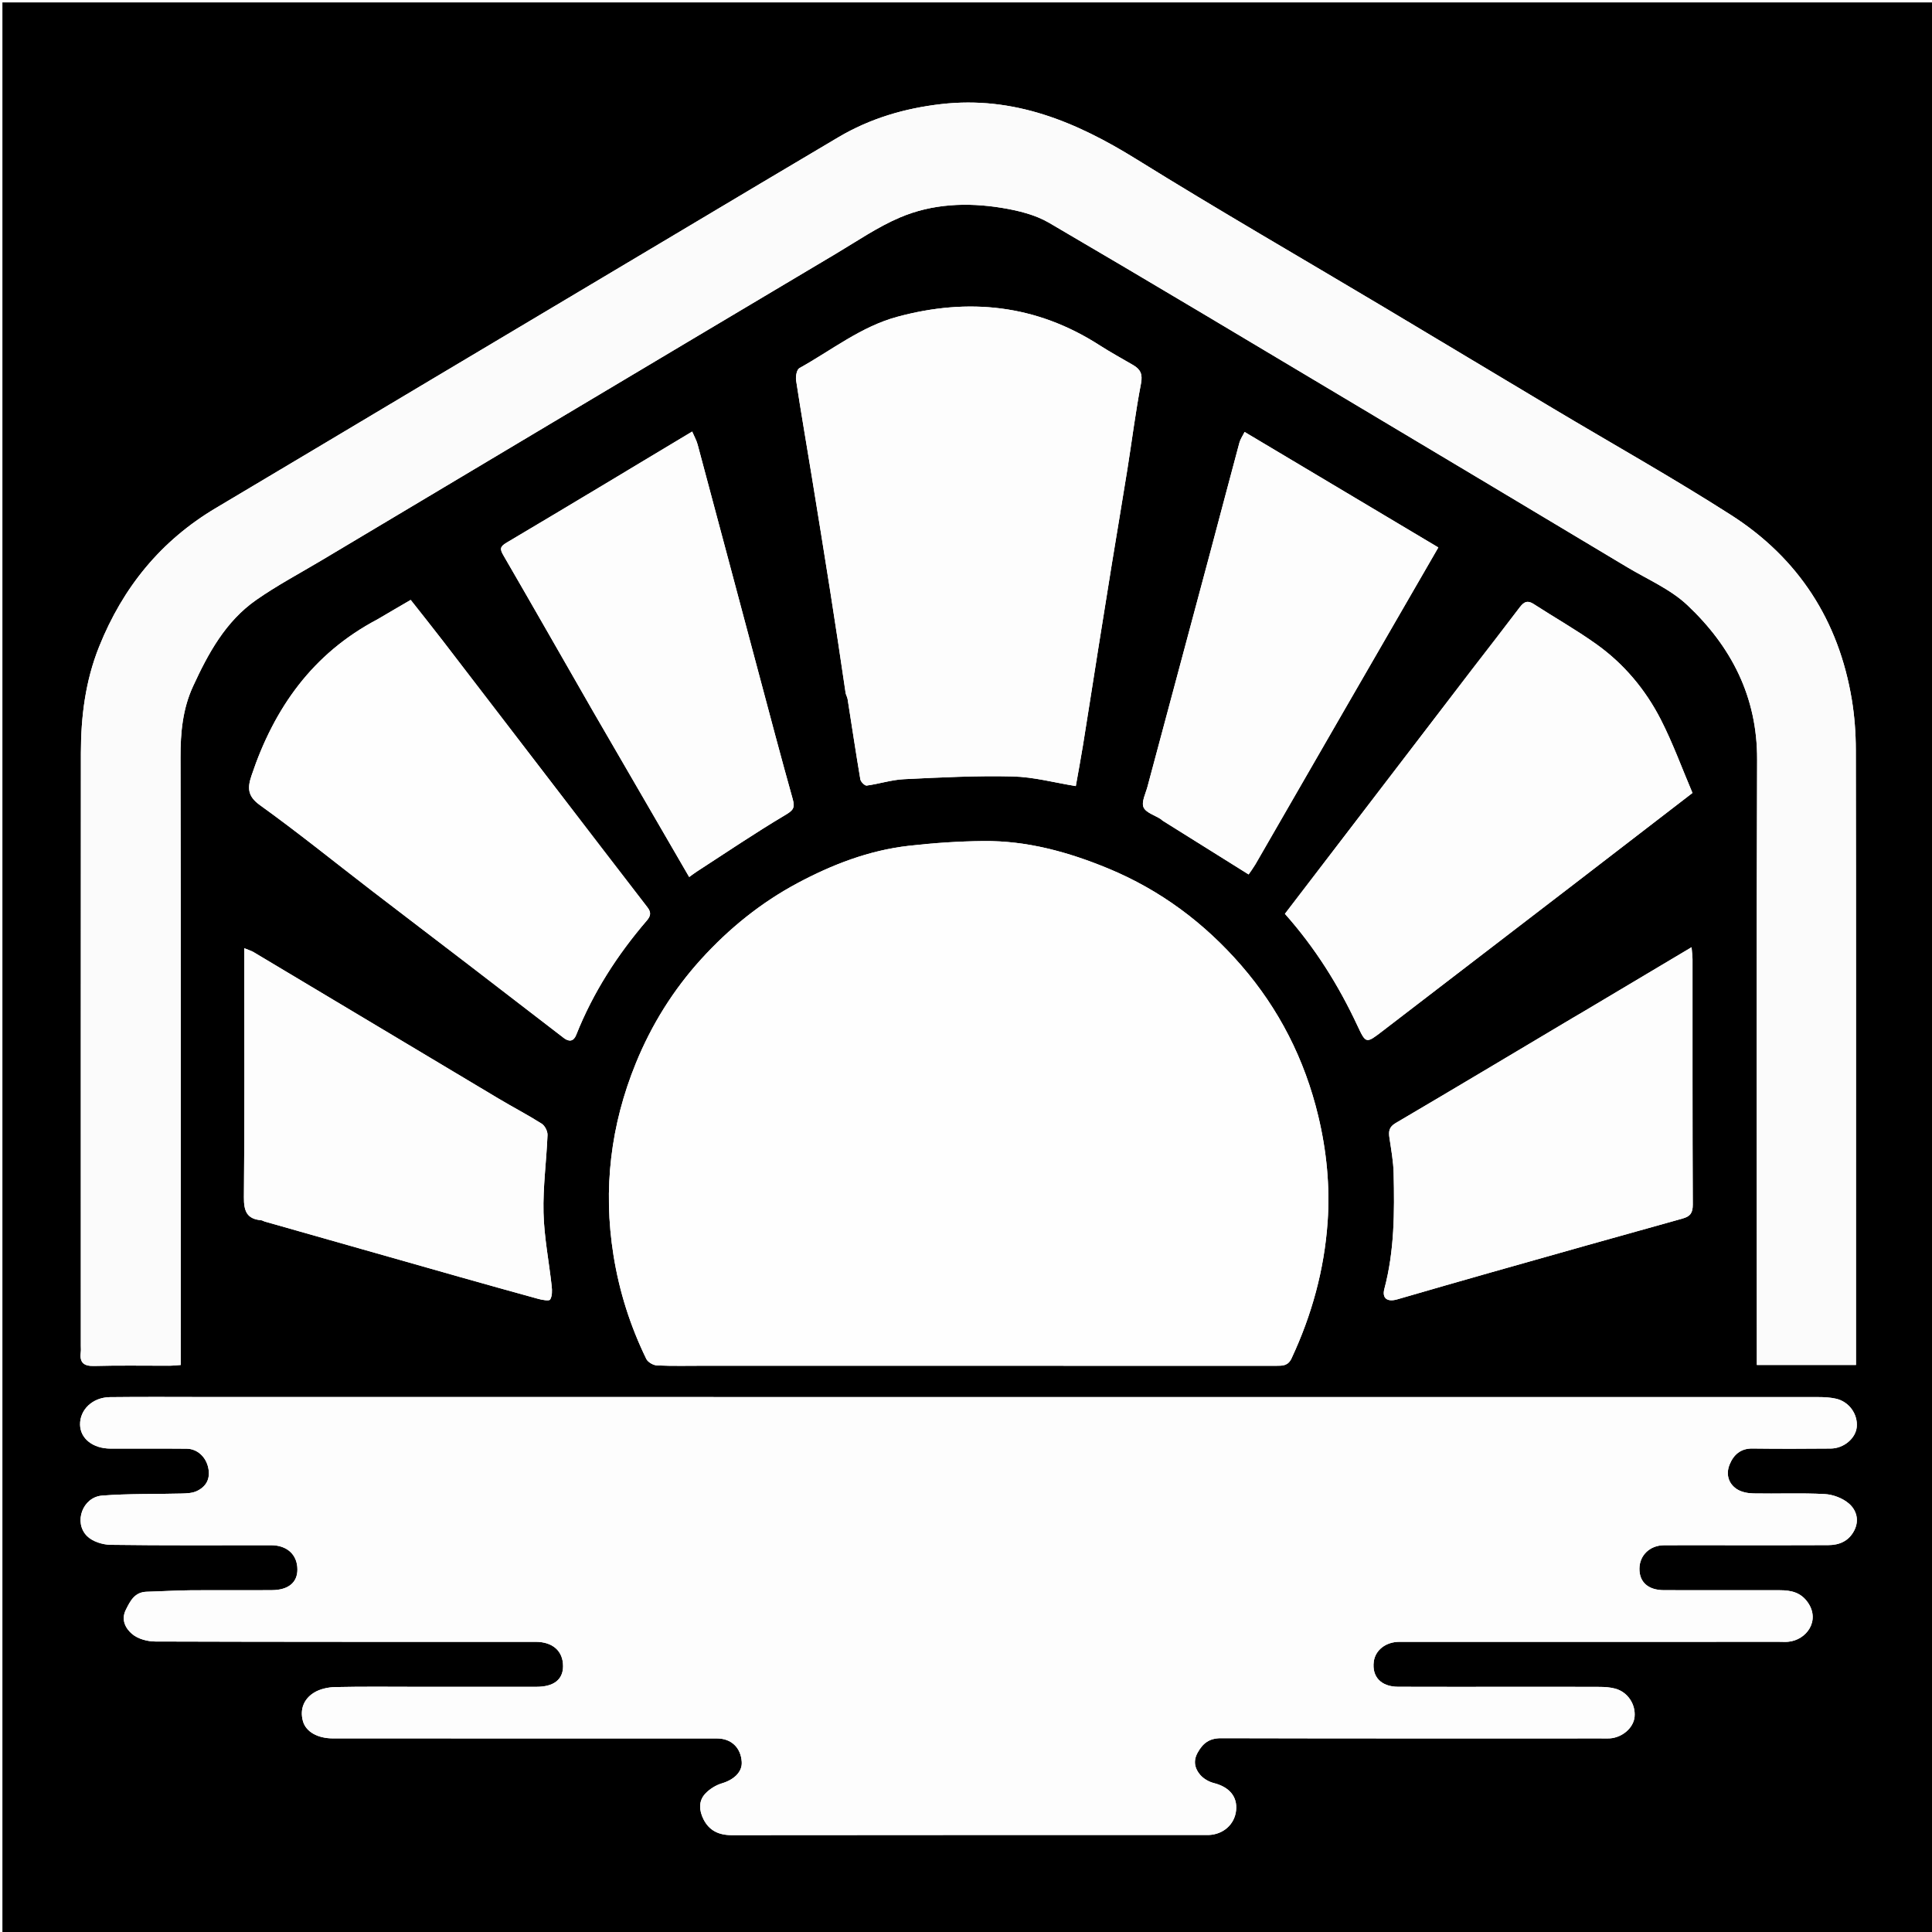
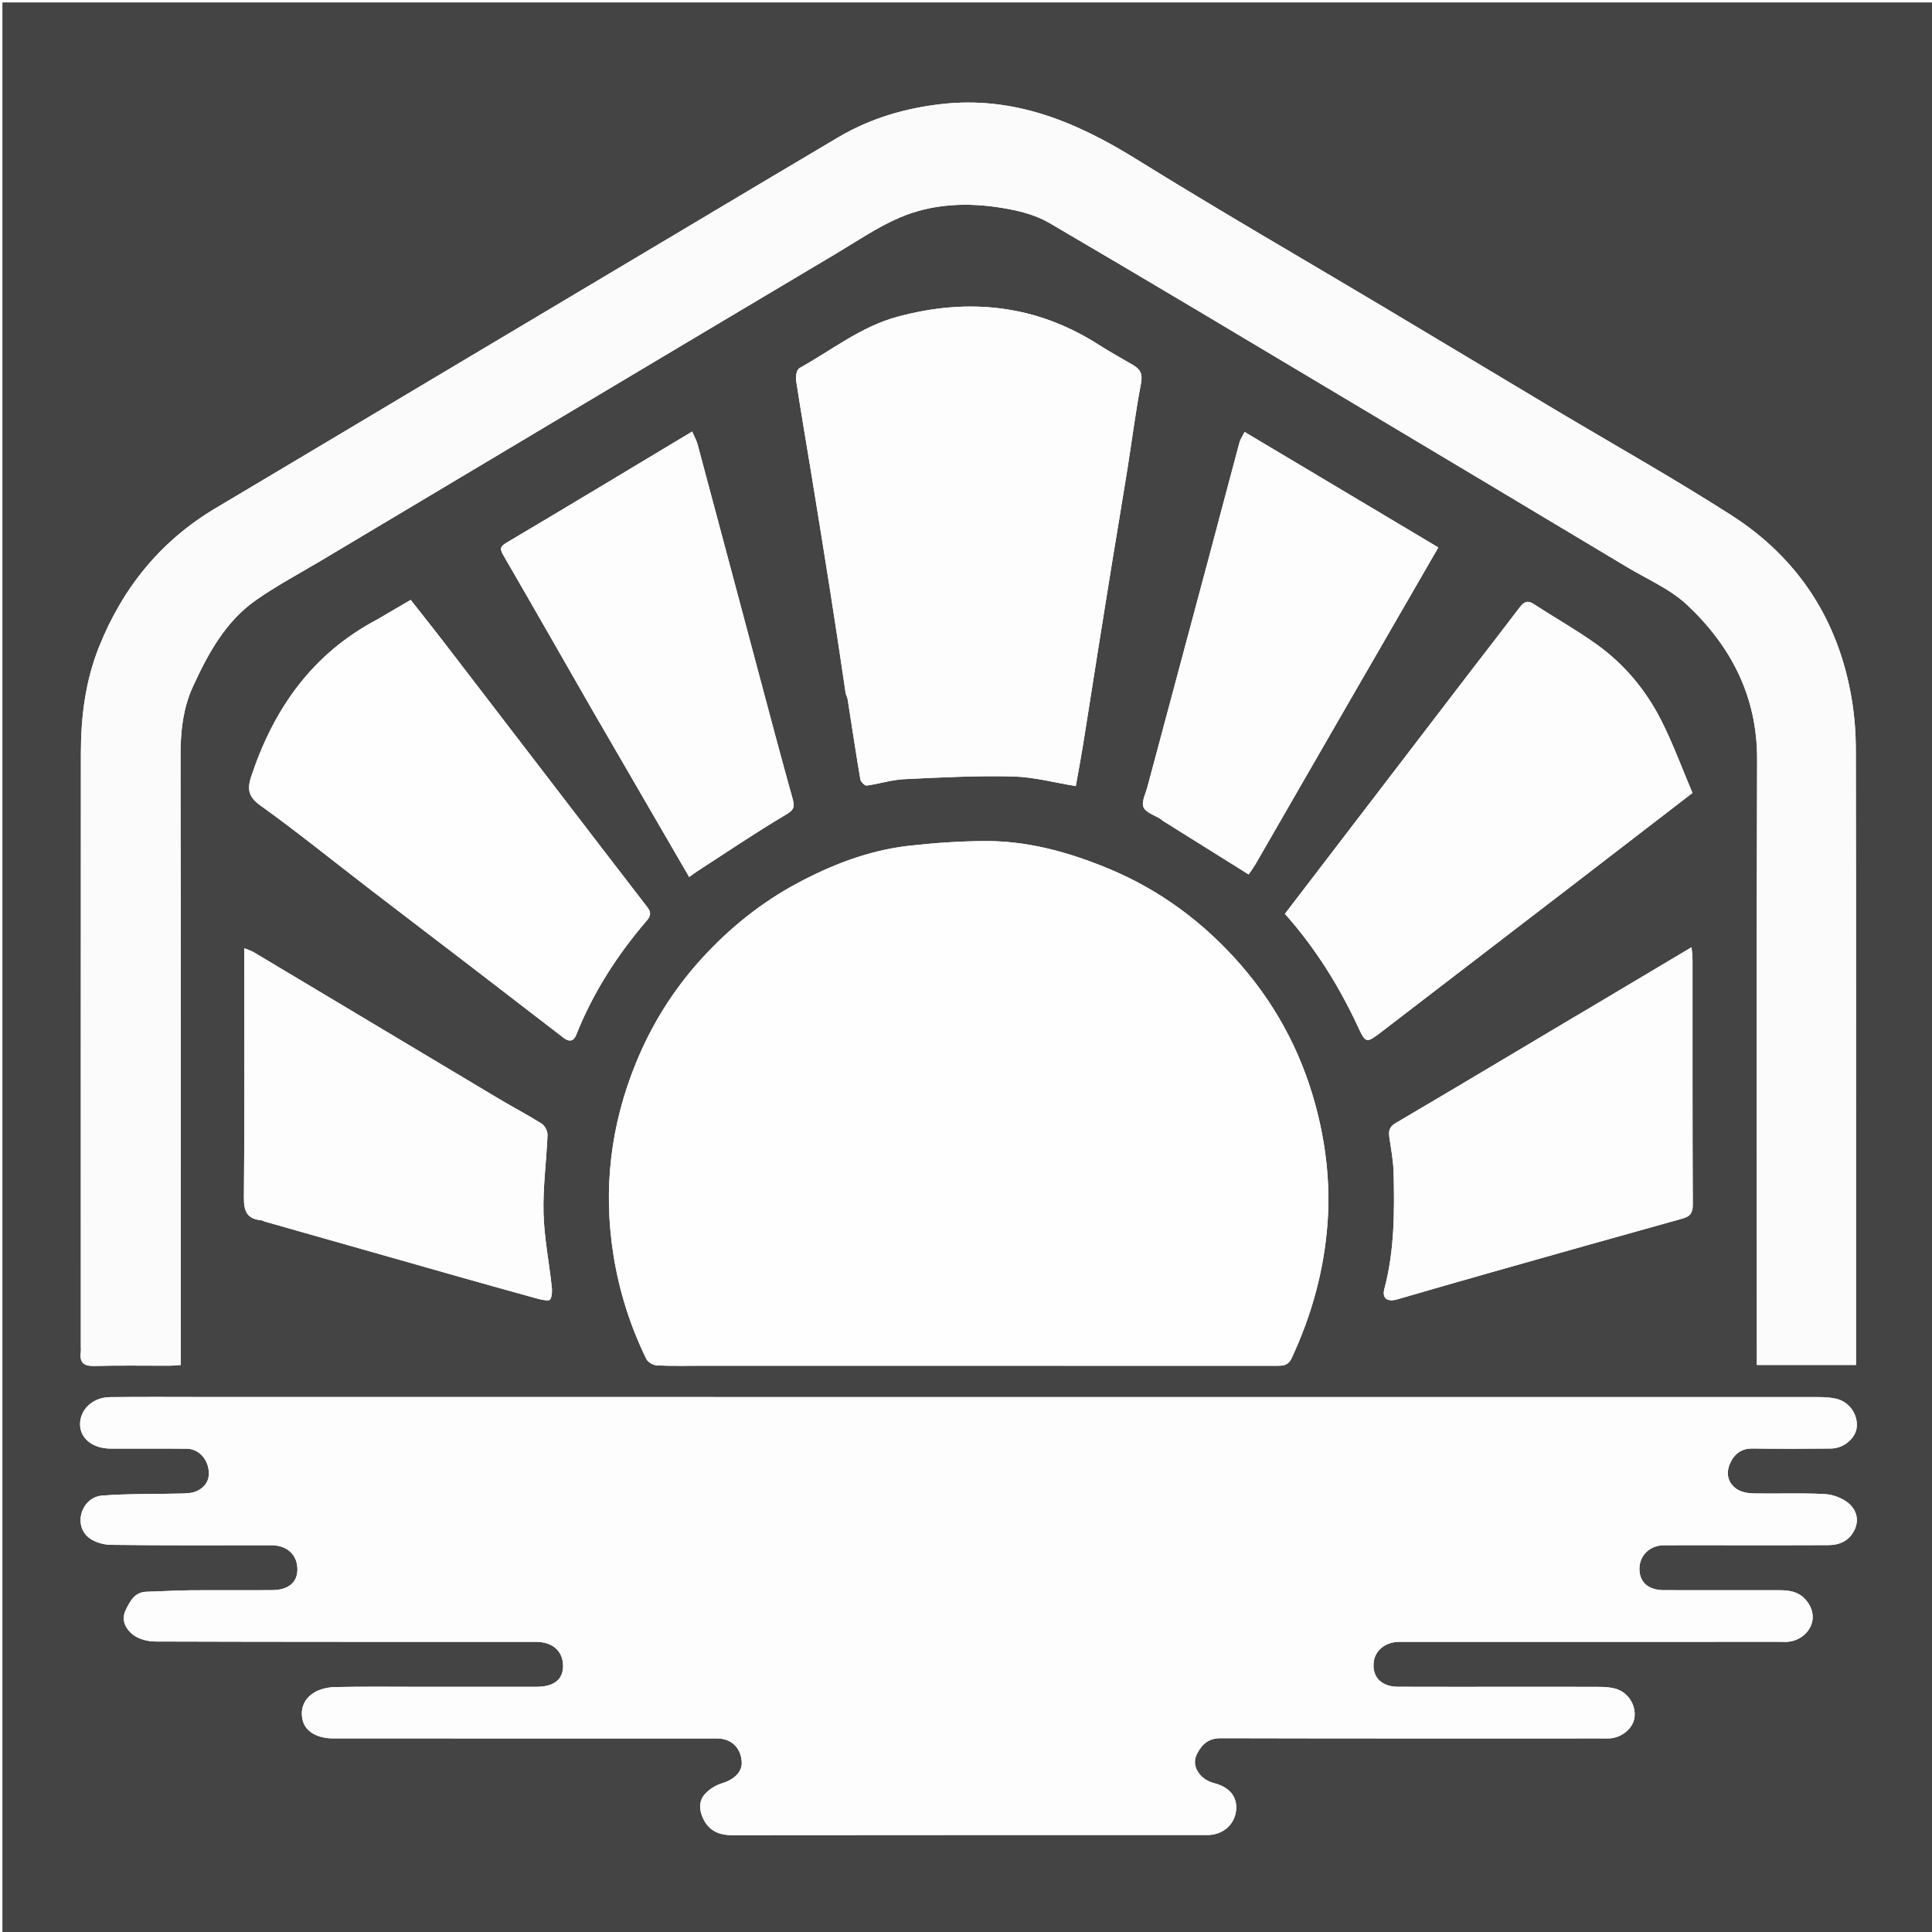
<svg xmlns="http://www.w3.org/2000/svg" version="1.1" id="Layer_1" x="0px" y="0px" width="32" viewBox="0 0 800 800" enable-background="new 0 0 800 800" xml:space="preserve">
-   <path fill="#000000" opacity="1" stroke="none" d=" M452,801   C301.333,801 151.167,801 1,801   C1,534.333 1,267.667 1,1   C267.667,1 534.333,1 801,1   C801,267.667 801,534.333 801,801   C684.833,801 568.667,801 452,801  M86.5,578.477      C72.836,578.477 59.17,578.357 45.508,578.527   C38.293,578.617 33.013,583.763 33.155,589.978   C33.286,595.724 38.503,599.819 45.783,599.834   C56.282,599.855 66.781,599.778 77.278,599.875   C81.66,599.915 85.228,603.201 86.218,607.705   C87.214,612.233 85.452,615.598 81.409,617.457   C79.552,618.311 77.242,618.383 75.128,618.44   C64.164,618.739 53.159,618.438 42.244,619.299   C34.214,619.933 30.386,630.398 36.034,636.05   C38.29,638.307 42.464,639.631 45.789,639.678   C67.948,639.989 90.113,639.833 112.276,639.844   C118.904,639.847 123.155,643.808 123.152,649.915   C123.149,655.244 119.445,658.388 112.657,658.448   C101.326,658.549 89.993,658.406 78.662,658.505   C72.694,658.557 66.73,658.948 60.761,659.104   C55.774,659.235 53.976,662.831 52.102,666.593   C49.979,670.853 52.114,674.443 54.804,676.687   C57.19,678.678 61.084,679.702 64.317,679.713   C116.808,679.891 169.301,679.838 221.793,679.842   C228.878,679.842 233.16,683.66 233.152,689.932   C233.144,695.447 229.327,698.461 222.208,698.47   C206.043,698.491 189.879,698.477 173.715,698.477   C162.05,698.477 150.382,698.321 138.723,698.584   C135.738,698.651 132.379,699.4 129.907,700.965   C125.817,703.553 124.08,707.832 125.445,712.705   C126.694,717.161 131.624,719.834 137.878,719.835   C190.87,719.843 243.862,719.835 296.854,719.851   C302.806,719.853 306.751,723.633 307.141,729.55   C307.412,733.657 304,736.927 298.933,738.441   C296.428,739.19 293.878,740.776 292.08,742.677   C289.149,745.775 289.494,749.733 291.302,753.322   C293.662,758.01 297.628,759.898 302.955,759.892   C368.278,759.811 433.602,759.839 498.925,759.839   C499.425,759.839 499.925,759.854 500.425,759.837   C506.549,759.634 511.253,755.429 511.842,749.635   C512.427,743.881 508.993,739.94 502.594,738.319   C500.547,737.801 498.358,736.528 496.987,734.948   C494.745,732.362 493.992,729.266 495.869,725.824   C498.023,721.872 500.719,719.743 505.6,719.755   C558.091,719.892 610.583,719.84 663.076,719.839   C664.242,719.839 665.413,719.904 666.574,719.828   C671.807,719.488 676.439,715.421 676.847,710.856   C677.314,705.623 673.933,700.574 668.768,699.207   C666.719,698.665 664.518,698.518 662.385,698.507   C650.22,698.444 638.055,698.477 625.89,698.477   C610.226,698.477 594.561,698.521 578.897,698.456   C571.881,698.428 568.024,694.32 568.853,688.036   C569.482,683.26 573.851,679.847 579.448,679.846   C631.94,679.836 684.432,679.839 736.924,679.839   C738.091,679.839 739.265,679.927 740.423,679.823   C748.033,679.136 753.788,671.109 748.628,663.611   C745.685,659.334 741.604,658.485 736.989,658.482   C720.992,658.469 704.994,658.512 688.997,658.459   C682.462,658.438 678.797,655.123 678.85,649.539   C678.904,643.985 683.19,639.878 689.061,639.85   C696.893,639.813 704.725,639.839 712.558,639.839   C727.389,639.839 742.22,639.894 757.051,639.806   C761.581,639.779 765.441,638.195 767.726,633.89   C770.023,629.562 768.733,625.334 765.641,622.631   C763.049,620.365 759.025,618.843 755.546,618.658   C745.742,618.138 735.89,618.586 726.061,618.396   C723.728,618.351 721.058,617.845 719.169,616.6   C715.586,614.239 714.62,610.311 716.188,606.443   C717.797,602.471 720.698,599.742 725.585,599.801   C736.415,599.932 747.248,599.912 758.079,599.81   C763.544,599.758 768.427,595.536 768.845,590.846   C769.315,585.57 765.676,580.418 760.285,579.18   C757.895,578.631 755.366,578.504 752.9,578.503   C531.1,578.474 309.3,578.477 86.5,578.477  M768.528,509.5   C768.528,443.168 768.576,376.836 768.456,310.505   C768.444,303.574 767.931,296.564 766.805,289.731   C761.398,256.924 744.646,231.075 716.765,213.244   C692.652,197.824 667.652,183.794 643.066,169.112   C619.654,155.13 596.287,141.074 572.872,127.099   C538.764,106.742 504.341,86.894 470.602,65.944   C445.64,50.444 419.863,39.645 389.716,43.102   C374.572,44.839 360.302,49.053 347.171,56.812   C325.64,69.534 304.175,82.37 282.688,95.166   C247.939,115.861 213.19,136.557 178.448,157.264   C148.762,174.956 119.11,192.702 89.399,210.351   C66.605,223.89 50.879,243.24 41.047,267.755   C35.347,281.968 33.509,296.726 33.498,311.81   C33.442,393.641 33.472,475.472 33.472,557.303   C33.472,558.136 33.564,558.982 33.456,559.801   C32.899,564.061 34.469,565.747 38.999,565.62   C49.324,565.33 59.662,565.539 69.995,565.515   C71.455,565.512 72.914,565.338 74.842,565.213   C74.842,562.919 74.842,560.965 74.842,559.011   C74.842,477.179 74.92,395.348 74.743,313.517   C74.721,303.334 75.643,293.519 79.911,284.238   C86.21,270.538 93.414,257.289 106.096,248.428   C114.779,242.362 124.21,237.364 133.327,231.921   C164.684,213.198 196.045,194.481 227.415,175.778   C266.977,152.191 306.535,128.596 346.127,105.06   C354.852,99.874 363.333,94.025 372.604,90.068   C386.027,84.338 400.506,83.725 414.822,86.068   C421.536,87.167 428.63,88.881 434.413,92.263   C476.766,117.03 518.845,142.265 560.98,167.403   C598.613,189.854 636.218,212.351 673.807,234.874   C682.236,239.925 691.688,243.96 698.691,250.56   C716.874,267.697 727.685,288.515 727.586,314.52   C727.276,396.183 727.472,477.848 727.472,559.513   C727.472,561.426 727.472,563.339 727.472,565.203   C741.559,565.203 754.812,565.203 768.528,565.203   C768.528,546.755 768.528,528.628 768.528,509.5  M292.5,565.519   C371.126,565.519 449.752,565.512 528.378,565.546   C531.092,565.547 533.337,565.591 534.794,562.482   C543.198,544.539 548.361,525.704 549.736,505.991   C550.766,491.235 549.32,476.561 545.86,462.112   C540.256,438.709 529.621,417.781 513.921,399.695   C498.737,382.205 480.463,368.541 458.91,359.629   C442.384,352.796 425.295,348.077 407.281,348.256   C396.896,348.36 386.473,349.06 376.154,350.246   C359.794,352.127 344.552,358.015 330.171,365.71   C315.138,373.754 301.963,384.385 290.422,397.072   C278.77,409.881 269.762,424.373 263.287,440.258   C252.885,465.774 249.65,492.237 254.017,519.682   C256.422,534.791 260.968,549.05 267.615,562.702   C268.266,564.037 270.474,565.322 272.016,565.393   C278.499,565.691 285.003,565.519 292.5,565.519  M350.176,287.275   C350.457,288.053 350.871,288.81 350.997,289.612   C352.74,300.653 354.384,311.71 356.254,322.728   C356.427,323.749 358.096,325.395 358.873,325.29   C364.057,324.593 369.158,322.899 374.341,322.646   C389.341,321.915 404.381,321.149 419.378,321.514   C428.068,321.726 436.705,324.09 445.468,325.501   C446.494,319.692 447.561,314.063 448.472,308.409   C450.636,294.978 452.714,281.533 454.848,268.097   C456.673,256.605 458.506,245.116 460.374,233.632   C462.508,220.517 464.735,207.417 466.829,194.297   C468.718,182.466 470.198,170.561 472.462,158.805   C473.211,154.917 472.211,152.903 469.184,151.147   C464.514,148.438 459.774,145.834 455.235,142.918   C429.126,126.143 401.078,123.182 371.546,131.176   C356.498,135.249 344.341,145.031 330.997,152.444   C329.909,153.049 329.4,155.883 329.65,157.524   C331.678,170.819 333.982,184.073 336.145,197.348   C338.732,213.23 341.303,229.114 343.806,245.009   C345.977,258.794 348.045,272.595 350.176,287.275  M609.608,277.08   C583.764,310.841 557.92,344.602 532.052,378.395   C544.589,392.477 554.27,407.978 562.083,424.698   C565.618,432.262 565.667,432.174 572.511,426.915   C599.499,406.178 626.519,385.481 653.514,364.752   C668.964,352.889 684.387,340.992 700.815,328.345   C696.521,318.256 692.742,307.823 687.737,298.014   C681.385,285.566 672.44,274.889 661.007,266.733   C652.647,260.769 643.667,255.68 635.031,250.095   C631.863,248.046 630.437,249.95 628.738,252.198   C622.574,260.352 616.297,268.419 609.608,277.08  M156.07,256.619   C129.433,270.62 113.506,293.219 104.15,321.143   C102.479,326.131 102.379,329.607 107.624,333.378   C123.428,344.739 138.578,357.008 154.019,368.876   C167.374,379.142 180.792,389.325 194.158,399.577   C207.273,409.637 220.35,419.745 233.46,429.811   C235.61,431.461 237.508,431.275 238.579,428.578   C245.544,411.045 255.601,395.419 267.851,381.16   C269.476,379.269 269.691,377.77 268.107,375.72   C255.878,359.893 243.724,344.008 231.549,328.139   C215.472,307.183 199.412,286.214 183.311,265.276   C178.937,259.587 174.445,253.988 170.057,248.411   C165.177,251.24 160.922,253.707 156.07,256.619  M655.453,419.035   C654.052,419.851 652.644,420.656 651.251,421.485   C626.816,436.028 602.416,450.63 577.906,465.044   C575.156,466.66 574.943,468.472 575.336,471.13   C576.059,476.016 576.965,480.925 577.078,485.841   C577.447,501.899 577.431,517.943 573.243,533.673   C572.187,537.636 574.468,539.228 578.584,538.035   C591.509,534.287 604.437,530.548 617.386,526.883   C643.812,519.403 670.24,511.93 696.702,504.578   C699.968,503.67 700.961,502.189 700.944,498.723   C700.782,464.907 700.85,431.091 700.832,397.274   C700.832,395.89 700.625,394.507 700.443,392.226   C685.194,401.295 670.632,409.956 655.453,419.035  M190.651,528.829   C201.392,531.846 212.122,534.904 222.887,537.836   C224.514,538.279 227.38,538.793 227.794,538.12   C228.68,536.677 228.65,534.446 228.448,532.598   C227.339,522.444 225.307,512.327 225.055,502.161   C224.79,491.457 226.282,480.717 226.711,469.981   C226.774,468.415 225.614,466.125 224.307,465.296   C218.506,461.621 212.389,458.45 206.487,454.927   C172.672,434.738 138.887,414.497 105.077,394.299   C104.025,393.671 102.803,393.328 101.153,392.64   C101.153,395.116 101.153,396.936 101.153,398.757   C101.153,431.069 101.318,463.383 101,495.693   C100.944,501.445 102.165,504.761 108.177,505.283   C108.65,505.324 109.09,505.664 109.564,505.799   C136.325,513.416 163.087,521.025 190.651,528.829  M245.727,294.808   C258.904,317.524 272.082,340.241 285.375,363.157   C286.686,362.217 287.592,361.509 288.554,360.887   C300.687,353.032 312.665,344.913 325.081,337.533   C328.288,335.627 329.302,334.644 328.275,330.986   C323.313,313.296 318.634,295.527 313.892,277.775   C305.552,246.554 297.252,215.322 288.883,184.109   C288.405,182.326 287.453,180.669 286.612,178.695   C260.623,194.293 235.249,209.6 209.757,224.71   C206.958,226.369 206.954,227.373 208.474,229.991   C220.856,251.331 233.058,272.774 245.727,294.808  M519.965,357.521   C545.128,313.983 570.292,270.445 595.581,226.689   C568.404,210.486 542.072,194.786 515.365,178.864   C514.578,180.454 513.615,181.807 513.209,183.311   C509.128,198.448 505.168,213.618 501.118,228.763   C492.47,261.106 483.782,293.438 475.137,325.781   C474.376,328.628 472.584,332.039 473.506,334.259   C474.436,336.497 478.156,337.571 480.646,339.167   C480.922,339.343 481.123,339.636 481.4,339.81   C493.183,347.184 504.97,354.552 517.018,362.083   C517.548,361.361 518.692,359.802 519.965,357.521  z" />
+   <path fill="#444444" opacity="1" stroke="none" d=" M452,801   C301.333,801 151.167,801 1,801   C1,534.333 1,267.667 1,1   C267.667,1 534.333,1 801,1   C801,267.667 801,534.333 801,801   C684.833,801 568.667,801 452,801  M86.5,578.477      C72.836,578.477 59.17,578.357 45.508,578.527   C38.293,578.617 33.013,583.763 33.155,589.978   C33.286,595.724 38.503,599.819 45.783,599.834   C56.282,599.855 66.781,599.778 77.278,599.875   C81.66,599.915 85.228,603.201 86.218,607.705   C87.214,612.233 85.452,615.598 81.409,617.457   C79.552,618.311 77.242,618.383 75.128,618.44   C64.164,618.739 53.159,618.438 42.244,619.299   C34.214,619.933 30.386,630.398 36.034,636.05   C38.29,638.307 42.464,639.631 45.789,639.678   C67.948,639.989 90.113,639.833 112.276,639.844   C118.904,639.847 123.155,643.808 123.152,649.915   C123.149,655.244 119.445,658.388 112.657,658.448   C101.326,658.549 89.993,658.406 78.662,658.505   C72.694,658.557 66.73,658.948 60.761,659.104   C55.774,659.235 53.976,662.831 52.102,666.593   C49.979,670.853 52.114,674.443 54.804,676.687   C57.19,678.678 61.084,679.702 64.317,679.713   C116.808,679.891 169.301,679.838 221.793,679.842   C228.878,679.842 233.16,683.66 233.152,689.932   C233.144,695.447 229.327,698.461 222.208,698.47   C206.043,698.491 189.879,698.477 173.715,698.477   C162.05,698.477 150.382,698.321 138.723,698.584   C135.738,698.651 132.379,699.4 129.907,700.965   C125.817,703.553 124.08,707.832 125.445,712.705   C126.694,717.161 131.624,719.834 137.878,719.835   C190.87,719.843 243.862,719.835 296.854,719.851   C302.806,719.853 306.751,723.633 307.141,729.55   C307.412,733.657 304,736.927 298.933,738.441   C296.428,739.19 293.878,740.776 292.08,742.677   C289.149,745.775 289.494,749.733 291.302,753.322   C293.662,758.01 297.628,759.898 302.955,759.892   C368.278,759.811 433.602,759.839 498.925,759.839   C499.425,759.839 499.925,759.854 500.425,759.837   C506.549,759.634 511.253,755.429 511.842,749.635   C512.427,743.881 508.993,739.94 502.594,738.319   C500.547,737.801 498.358,736.528 496.987,734.948   C494.745,732.362 493.992,729.266 495.869,725.824   C498.023,721.872 500.719,719.743 505.6,719.755   C558.091,719.892 610.583,719.84 663.076,719.839   C664.242,719.839 665.413,719.904 666.574,719.828   C671.807,719.488 676.439,715.421 676.847,710.856   C677.314,705.623 673.933,700.574 668.768,699.207   C666.719,698.665 664.518,698.518 662.385,698.507   C650.22,698.444 638.055,698.477 625.89,698.477   C610.226,698.477 594.561,698.521 578.897,698.456   C571.881,698.428 568.024,694.32 568.853,688.036   C569.482,683.26 573.851,679.847 579.448,679.846   C631.94,679.836 684.432,679.839 736.924,679.839   C738.091,679.839 739.265,679.927 740.423,679.823   C748.033,679.136 753.788,671.109 748.628,663.611   C745.685,659.334 741.604,658.485 736.989,658.482   C720.992,658.469 704.994,658.512 688.997,658.459   C682.462,658.438 678.797,655.123 678.85,649.539   C678.904,643.985 683.19,639.878 689.061,639.85   C696.893,639.813 704.725,639.839 712.558,639.839   C727.389,639.839 742.22,639.894 757.051,639.806   C761.581,639.779 765.441,638.195 767.726,633.89   C770.023,629.562 768.733,625.334 765.641,622.631   C763.049,620.365 759.025,618.843 755.546,618.658   C745.742,618.138 735.89,618.586 726.061,618.396   C723.728,618.351 721.058,617.845 719.169,616.6   C715.586,614.239 714.62,610.311 716.188,606.443   C717.797,602.471 720.698,599.742 725.585,599.801   C736.415,599.932 747.248,599.912 758.079,599.81   C763.544,599.758 768.427,595.536 768.845,590.846   C769.315,585.57 765.676,580.418 760.285,579.18   C757.895,578.631 755.366,578.504 752.9,578.503   C531.1,578.474 309.3,578.477 86.5,578.477  M768.528,509.5   C768.528,443.168 768.576,376.836 768.456,310.505   C768.444,303.574 767.931,296.564 766.805,289.731   C761.398,256.924 744.646,231.075 716.765,213.244   C692.652,197.824 667.652,183.794 643.066,169.112   C619.654,155.13 596.287,141.074 572.872,127.099   C538.764,106.742 504.341,86.894 470.602,65.944   C445.64,50.444 419.863,39.645 389.716,43.102   C374.572,44.839 360.302,49.053 347.171,56.812   C325.64,69.534 304.175,82.37 282.688,95.166   C247.939,115.861 213.19,136.557 178.448,157.264   C148.762,174.956 119.11,192.702 89.399,210.351   C66.605,223.89 50.879,243.24 41.047,267.755   C35.347,281.968 33.509,296.726 33.498,311.81   C33.442,393.641 33.472,475.472 33.472,557.303   C33.472,558.136 33.564,558.982 33.456,559.801   C32.899,564.061 34.469,565.747 38.999,565.62   C49.324,565.33 59.662,565.539 69.995,565.515   C71.455,565.512 72.914,565.338 74.842,565.213   C74.842,562.919 74.842,560.965 74.842,559.011   C74.842,477.179 74.92,395.348 74.743,313.517   C74.721,303.334 75.643,293.519 79.911,284.238   C86.21,270.538 93.414,257.289 106.096,248.428   C114.779,242.362 124.21,237.364 133.327,231.921   C164.684,213.198 196.045,194.481 227.415,175.778   C266.977,152.191 306.535,128.596 346.127,105.06   C354.852,99.874 363.333,94.025 372.604,90.068   C386.027,84.338 400.506,83.725 414.822,86.068   C421.536,87.167 428.63,88.881 434.413,92.263   C476.766,117.03 518.845,142.265 560.98,167.403   C598.613,189.854 636.218,212.351 673.807,234.874   C682.236,239.925 691.688,243.96 698.691,250.56   C716.874,267.697 727.685,288.515 727.586,314.52   C727.276,396.183 727.472,477.848 727.472,559.513   C727.472,561.426 727.472,563.339 727.472,565.203   C741.559,565.203 754.812,565.203 768.528,565.203   C768.528,546.755 768.528,528.628 768.528,509.5  M292.5,565.519   C371.126,565.519 449.752,565.512 528.378,565.546   C531.092,565.547 533.337,565.591 534.794,562.482   C543.198,544.539 548.361,525.704 549.736,505.991   C550.766,491.235 549.32,476.561 545.86,462.112   C540.256,438.709 529.621,417.781 513.921,399.695   C498.737,382.205 480.463,368.541 458.91,359.629   C442.384,352.796 425.295,348.077 407.281,348.256   C396.896,348.36 386.473,349.06 376.154,350.246   C359.794,352.127 344.552,358.015 330.171,365.71   C315.138,373.754 301.963,384.385 290.422,397.072   C278.77,409.881 269.762,424.373 263.287,440.258   C252.885,465.774 249.65,492.237 254.017,519.682   C256.422,534.791 260.968,549.05 267.615,562.702   C268.266,564.037 270.474,565.322 272.016,565.393   C278.499,565.691 285.003,565.519 292.5,565.519  M350.176,287.275   C350.457,288.053 350.871,288.81 350.997,289.612   C352.74,300.653 354.384,311.71 356.254,322.728   C356.427,323.749 358.096,325.395 358.873,325.29   C364.057,324.593 369.158,322.899 374.341,322.646   C389.341,321.915 404.381,321.149 419.378,321.514   C428.068,321.726 436.705,324.09 445.468,325.501   C446.494,319.692 447.561,314.063 448.472,308.409   C450.636,294.978 452.714,281.533 454.848,268.097   C456.673,256.605 458.506,245.116 460.374,233.632   C462.508,220.517 464.735,207.417 466.829,194.297   C468.718,182.466 470.198,170.561 472.462,158.805   C473.211,154.917 472.211,152.903 469.184,151.147   C464.514,148.438 459.774,145.834 455.235,142.918   C429.126,126.143 401.078,123.182 371.546,131.176   C356.498,135.249 344.341,145.031 330.997,152.444   C329.909,153.049 329.4,155.883 329.65,157.524   C331.678,170.819 333.982,184.073 336.145,197.348   C338.732,213.23 341.303,229.114 343.806,245.009   C345.977,258.794 348.045,272.595 350.176,287.275  M609.608,277.08   C583.764,310.841 557.92,344.602 532.052,378.395   C544.589,392.477 554.27,407.978 562.083,424.698   C565.618,432.262 565.667,432.174 572.511,426.915   C599.499,406.178 626.519,385.481 653.514,364.752   C668.964,352.889 684.387,340.992 700.815,328.345   C696.521,318.256 692.742,307.823 687.737,298.014   C681.385,285.566 672.44,274.889 661.007,266.733   C652.647,260.769 643.667,255.68 635.031,250.095   C631.863,248.046 630.437,249.95 628.738,252.198   C622.574,260.352 616.297,268.419 609.608,277.08  M156.07,256.619   C129.433,270.62 113.506,293.219 104.15,321.143   C102.479,326.131 102.379,329.607 107.624,333.378   C123.428,344.739 138.578,357.008 154.019,368.876   C167.374,379.142 180.792,389.325 194.158,399.577   C207.273,409.637 220.35,419.745 233.46,429.811   C235.61,431.461 237.508,431.275 238.579,428.578   C245.544,411.045 255.601,395.419 267.851,381.16   C269.476,379.269 269.691,377.77 268.107,375.72   C255.878,359.893 243.724,344.008 231.549,328.139   C215.472,307.183 199.412,286.214 183.311,265.276   C178.937,259.587 174.445,253.988 170.057,248.411   C165.177,251.24 160.922,253.707 156.07,256.619  M655.453,419.035   C654.052,419.851 652.644,420.656 651.251,421.485   C626.816,436.028 602.416,450.63 577.906,465.044   C575.156,466.66 574.943,468.472 575.336,471.13   C576.059,476.016 576.965,480.925 577.078,485.841   C577.447,501.899 577.431,517.943 573.243,533.673   C572.187,537.636 574.468,539.228 578.584,538.035   C591.509,534.287 604.437,530.548 617.386,526.883   C643.812,519.403 670.24,511.93 696.702,504.578   C699.968,503.67 700.961,502.189 700.944,498.723   C700.782,464.907 700.85,431.091 700.832,397.274   C700.832,395.89 700.625,394.507 700.443,392.226   C685.194,401.295 670.632,409.956 655.453,419.035  M190.651,528.829   C201.392,531.846 212.122,534.904 222.887,537.836   C224.514,538.279 227.38,538.793 227.794,538.12   C228.68,536.677 228.65,534.446 228.448,532.598   C227.339,522.444 225.307,512.327 225.055,502.161   C224.79,491.457 226.282,480.717 226.711,469.981   C226.774,468.415 225.614,466.125 224.307,465.296   C218.506,461.621 212.389,458.45 206.487,454.927   C172.672,434.738 138.887,414.497 105.077,394.299   C104.025,393.671 102.803,393.328 101.153,392.64   C101.153,395.116 101.153,396.936 101.153,398.757   C101.153,431.069 101.318,463.383 101,495.693   C100.944,501.445 102.165,504.761 108.177,505.283   C108.65,505.324 109.09,505.664 109.564,505.799   C136.325,513.416 163.087,521.025 190.651,528.829  M245.727,294.808   C258.904,317.524 272.082,340.241 285.375,363.157   C286.686,362.217 287.592,361.509 288.554,360.887   C300.687,353.032 312.665,344.913 325.081,337.533   C328.288,335.627 329.302,334.644 328.275,330.986   C323.313,313.296 318.634,295.527 313.892,277.775   C305.552,246.554 297.252,215.322 288.883,184.109   C288.405,182.326 287.453,180.669 286.612,178.695   C260.623,194.293 235.249,209.6 209.757,224.71   C206.958,226.369 206.954,227.373 208.474,229.991   C220.856,251.331 233.058,272.774 245.727,294.808  M519.965,357.521   C545.128,313.983 570.292,270.445 595.581,226.689   C568.404,210.486 542.072,194.786 515.365,178.864   C514.578,180.454 513.615,181.807 513.209,183.311   C509.128,198.448 505.168,213.618 501.118,228.763   C492.47,261.106 483.782,293.438 475.137,325.781   C474.376,328.628 472.584,332.039 473.506,334.259   C474.436,336.497 478.156,337.571 480.646,339.167   C480.922,339.343 481.123,339.636 481.4,339.81   C493.183,347.184 504.97,354.552 517.018,362.083   C517.548,361.361 518.692,359.802 519.965,357.521  z" />
  <path fill="#FDFDFD" opacity="1" stroke="none" d=" M87,578.477   C309.3,578.477 531.1,578.474 752.9,578.503   C755.366,578.504 757.895,578.631 760.285,579.18   C765.676,580.418 769.315,585.57 768.845,590.846   C768.427,595.536 763.544,599.758 758.079,599.81   C747.248,599.912 736.415,599.932 725.585,599.801   C720.698,599.742 717.797,602.471 716.188,606.443   C714.62,610.311 715.586,614.239 719.169,616.6   C721.058,617.845 723.728,618.351 726.061,618.396   C735.89,618.586 745.742,618.138 755.546,618.658   C759.025,618.843 763.049,620.365 765.641,622.631   C768.733,625.334 770.023,629.562 767.726,633.89   C765.441,638.195 761.581,639.779 757.051,639.806   C742.22,639.894 727.389,639.839 712.558,639.839   C704.725,639.839 696.893,639.813 689.061,639.85   C683.19,639.878 678.904,643.985 678.85,649.539   C678.797,655.123 682.462,658.438 688.997,658.459   C704.994,658.512 720.992,658.469 736.989,658.482   C741.604,658.485 745.685,659.334 748.628,663.611   C753.788,671.109 748.033,679.136 740.423,679.823   C739.265,679.927 738.091,679.839 736.924,679.839   C684.432,679.839 631.94,679.836 579.448,679.846   C573.851,679.847 569.482,683.26 568.853,688.036   C568.024,694.32 571.881,698.428 578.897,698.456   C594.561,698.521 610.226,698.477 625.89,698.477   C638.055,698.477 650.22,698.444 662.385,698.507   C664.518,698.518 666.719,698.665 668.768,699.207   C673.933,700.574 677.314,705.623 676.847,710.856   C676.439,715.421 671.807,719.488 666.574,719.828   C665.413,719.904 664.242,719.839 663.076,719.839   C610.583,719.84 558.091,719.892 505.6,719.755   C500.719,719.743 498.023,721.872 495.869,725.824   C493.992,729.266 494.745,732.362 496.987,734.948   C498.358,736.528 500.547,737.801 502.594,738.319   C508.993,739.94 512.427,743.881 511.842,749.635   C511.253,755.429 506.549,759.634 500.425,759.837   C499.925,759.854 499.425,759.839 498.925,759.839   C433.602,759.839 368.278,759.811 302.955,759.892   C297.628,759.898 293.662,758.01 291.302,753.322   C289.494,749.733 289.149,745.775 292.08,742.677   C293.878,740.776 296.428,739.19 298.933,738.441   C304,736.927 307.412,733.657 307.141,729.55   C306.751,723.633 302.806,719.853 296.854,719.851   C243.862,719.835 190.87,719.843 137.878,719.835   C131.624,719.834 126.694,717.161 125.445,712.705   C124.08,707.832 125.817,703.553 129.907,700.965   C132.379,699.4 135.738,698.651 138.723,698.584   C150.382,698.321 162.05,698.477 173.715,698.477   C189.879,698.477 206.043,698.491 222.208,698.47   C229.327,698.461 233.144,695.447 233.152,689.932   C233.16,683.66 228.878,679.842 221.793,679.842   C169.301,679.838 116.808,679.891 64.317,679.713   C61.084,679.702 57.19,678.678 54.804,676.687   C52.114,674.443 49.979,670.853 52.102,666.593   C53.976,662.831 55.774,659.235 60.761,659.104   C66.73,658.948 72.694,658.557 78.662,658.505   C89.993,658.406 101.326,658.549 112.657,658.448   C119.445,658.388 123.149,655.244 123.152,649.915   C123.155,643.808 118.904,639.847 112.276,639.844   C90.113,639.833 67.948,639.989 45.789,639.678   C42.464,639.631 38.29,638.307 36.034,636.05   C30.386,630.398 34.214,619.933 42.244,619.299   C53.159,618.438 64.164,618.739 75.128,618.44   C77.242,618.383 79.552,618.311 81.409,617.457   C85.452,615.598 87.214,612.233 86.218,607.705   C85.228,603.201 81.66,599.915 77.278,599.875   C66.781,599.778 56.282,599.855 45.783,599.834   C38.503,599.819 33.286,595.724 33.155,589.978   C33.013,583.763 38.293,578.617 45.508,578.527   C59.17,578.357 72.836,578.477 87,578.477  z" />
  <path fill="#FBFBFB" opacity="1" stroke="none" d=" M768.528,510   C768.528,528.628 768.528,546.755 768.528,565.203   C754.812,565.203 741.559,565.203 727.472,565.203   C727.472,563.339 727.472,561.426 727.472,559.513   C727.472,477.848 727.276,396.183 727.586,314.52   C727.685,288.515 716.874,267.697 698.691,250.56   C691.688,243.96 682.236,239.925 673.807,234.874   C636.218,212.351 598.613,189.854 560.98,167.403   C518.845,142.265 476.766,117.03 434.413,92.263   C428.63,88.881 421.536,87.167 414.822,86.068   C400.506,83.725 386.027,84.338 372.604,90.068   C363.333,94.025 354.852,99.874 346.127,105.06   C306.535,128.596 266.977,152.191 227.415,175.778   C196.045,194.481 164.684,213.198 133.327,231.921   C124.21,237.364 114.779,242.362 106.096,248.428   C93.414,257.289 86.21,270.538 79.911,284.238   C75.643,293.519 74.721,303.334 74.743,313.517   C74.92,395.348 74.842,477.179 74.842,559.011   C74.842,560.965 74.842,562.919 74.842,565.213   C72.914,565.338 71.455,565.512 69.995,565.515   C59.662,565.539 49.324,565.33 38.999,565.62   C34.469,565.747 32.899,564.061 33.456,559.801   C33.564,558.982 33.472,558.136 33.472,557.303   C33.472,475.472 33.442,393.641 33.498,311.81   C33.509,296.726 35.347,281.968 41.047,267.755   C50.879,243.24 66.605,223.89 89.399,210.351   C119.11,192.702 148.762,174.956 178.448,157.264   C213.19,136.557 247.939,115.861 282.688,95.166   C304.175,82.37 325.64,69.534 347.171,56.812   C360.302,49.053 374.572,44.839 389.716,43.102   C419.863,39.645 445.64,50.444 470.602,65.944   C504.341,86.894 538.764,106.742 572.872,127.099   C596.287,141.074 619.654,155.13 643.066,169.112   C667.652,183.794 692.652,197.824 716.765,213.244   C744.646,231.075 761.398,256.924 766.805,289.731   C767.931,296.564 768.444,303.574 768.456,310.505   C768.576,376.836 768.528,443.168 768.528,510  z" />
  <path fill="#FEFEFE" opacity="1" stroke="none" d=" M292,565.519   C285.003,565.519 278.499,565.691 272.016,565.393   C270.474,565.322 268.266,564.037 267.615,562.702   C260.968,549.05 256.422,534.791 254.017,519.682   C249.65,492.237 252.885,465.774 263.287,440.258   C269.762,424.373 278.77,409.881 290.422,397.072   C301.963,384.385 315.138,373.754 330.171,365.71   C344.552,358.015 359.794,352.127 376.154,350.246   C386.473,349.06 396.896,348.36 407.281,348.256   C425.295,348.077 442.384,352.796 458.91,359.629   C480.463,368.541 498.737,382.205 513.921,399.695   C529.621,417.781 540.256,438.709 545.86,462.112   C549.32,476.561 550.766,491.235 549.736,505.991   C548.361,525.704 543.198,544.539 534.794,562.482   C533.337,565.591 531.092,565.547 528.378,565.546   C449.752,565.512 371.126,565.519 292,565.519  z" />
  <path fill="#FDFDFD" opacity="1" stroke="none" d=" M350.167,286.832   C348.045,272.595 345.977,258.794 343.806,245.009   C341.303,229.114 338.732,213.23 336.145,197.348   C333.982,184.073 331.678,170.819 329.65,157.524   C329.4,155.883 329.909,153.049 330.997,152.444   C344.341,145.031 356.498,135.249 371.546,131.176   C401.078,123.182 429.126,126.143 455.235,142.918   C459.774,145.834 464.514,148.438 469.184,151.147   C472.211,152.903 473.211,154.917 472.462,158.805   C470.198,170.561 468.718,182.466 466.829,194.297   C464.735,207.417 462.508,220.517 460.374,233.632   C458.506,245.116 456.673,256.605 454.848,268.097   C452.714,281.533 450.636,294.978 448.472,308.409   C447.561,314.063 446.494,319.692 445.468,325.501   C436.705,324.09 428.068,321.726 419.378,321.514   C404.381,321.149 389.341,321.915 374.341,322.646   C369.158,322.899 364.057,324.593 358.873,325.29   C358.096,325.395 356.427,323.749 356.254,322.728   C354.384,311.71 352.74,300.653 350.997,289.612   C350.871,288.81 350.457,288.053 350.167,286.832  z" />
  <path fill="#FDFDFD" opacity="1" stroke="none" d=" M609.835,276.799   C616.297,268.419 622.574,260.352 628.738,252.198   C630.437,249.95 631.863,248.046 635.031,250.095   C643.667,255.68 652.647,260.769 661.007,266.733   C672.44,274.889 681.385,285.566 687.737,298.014   C692.742,307.823 696.521,318.256 700.815,328.345   C684.387,340.992 668.964,352.889 653.514,364.752   C626.519,385.481 599.499,406.178 572.511,426.915   C565.667,432.174 565.618,432.262 562.083,424.698   C554.27,407.978 544.589,392.477 532.052,378.395   C557.92,344.602 583.764,310.841 609.835,276.799  z" />
  <path fill="#FEFEFE" opacity="1" stroke="none" d=" M156.369,256.397   C160.922,253.707 165.177,251.24 170.057,248.411   C174.445,253.988 178.937,259.587 183.311,265.276   C199.412,286.214 215.472,307.183 231.549,328.139   C243.724,344.008 255.878,359.893 268.107,375.72   C269.691,377.77 269.476,379.269 267.851,381.16   C255.601,395.419 245.544,411.045 238.579,428.578   C237.508,431.275 235.61,431.461 233.46,429.811   C220.35,419.745 207.273,409.637 194.158,399.577   C180.792,389.325 167.374,379.142 154.019,368.876   C138.578,357.008 123.428,344.739 107.624,333.378   C102.379,329.607 102.479,326.131 104.15,321.143   C113.506,293.219 129.433,270.62 156.369,256.397  z" />
  <path fill="#FDFDFD" opacity="1" stroke="none" d=" M655.762,418.826   C670.632,409.956 685.194,401.295 700.443,392.226   C700.625,394.507 700.832,395.89 700.832,397.274   C700.85,431.091 700.782,464.907 700.944,498.723   C700.961,502.189 699.968,503.67 696.702,504.578   C670.24,511.93 643.812,519.403 617.386,526.883   C604.437,530.548 591.509,534.287 578.584,538.035   C574.468,539.228 572.187,537.636 573.243,533.673   C577.431,517.943 577.447,501.899 577.078,485.841   C576.965,480.925 576.059,476.016 575.336,471.13   C574.943,468.472 575.156,466.66 577.906,465.044   C602.416,450.63 626.816,436.028 651.251,421.485   C652.644,420.656 654.052,419.851 655.762,418.826  z" />
  <path fill="#FDFDFD" opacity="1" stroke="none" d=" M190.25,528.732   C163.087,521.025 136.325,513.416 109.564,505.799   C109.09,505.664 108.65,505.324 108.177,505.283   C102.165,504.761 100.944,501.445 101,495.693   C101.318,463.383 101.153,431.069 101.153,398.757   C101.153,396.936 101.153,395.116 101.153,392.64   C102.803,393.328 104.025,393.671 105.077,394.299   C138.887,414.497 172.672,434.738 206.487,454.927   C212.389,458.45 218.506,461.621 224.307,465.296   C225.614,466.125 226.774,468.415 226.711,469.981   C226.282,480.717 224.79,491.457 225.055,502.161   C225.307,512.327 227.339,522.444 228.448,532.598   C228.65,534.446 228.68,536.677 227.794,538.12   C227.38,538.793 224.514,538.279 222.887,537.836   C212.122,534.904 201.392,531.846 190.25,528.732  z" />
  <path fill="#FDFDFD" opacity="1" stroke="none" d=" M245.521,294.497   C233.058,272.774 220.856,251.331 208.474,229.991   C206.954,227.373 206.958,226.369 209.757,224.71   C235.249,209.6 260.623,194.293 286.612,178.695   C287.453,180.669 288.405,182.326 288.883,184.109   C297.252,215.322 305.552,246.554 313.892,277.775   C318.634,295.527 323.313,313.296 328.275,330.986   C329.302,334.644 328.288,335.627 325.081,337.533   C312.665,344.913 300.687,353.032 288.554,360.887   C287.592,361.509 286.686,362.217 285.375,363.157   C272.082,340.241 258.904,317.524 245.521,294.497  z" />
  <path fill="#FDFDFD" opacity="1" stroke="none" d=" M519.901,357.882   C518.692,359.802 517.548,361.361 517.018,362.083   C504.97,354.552 493.183,347.184 481.4,339.81   C481.123,339.636 480.922,339.343 480.646,339.167   C478.156,337.571 474.436,336.497 473.506,334.259   C472.584,332.039 474.376,328.628 475.137,325.781   C483.782,293.438 492.47,261.106 501.118,228.763   C505.168,213.618 509.128,198.448 513.209,183.311   C513.615,181.807 514.578,180.454 515.365,178.864   C542.072,194.786 568.404,210.486 595.581,226.689   C570.292,270.445 545.128,313.983 519.901,357.882  z" />
</svg>
